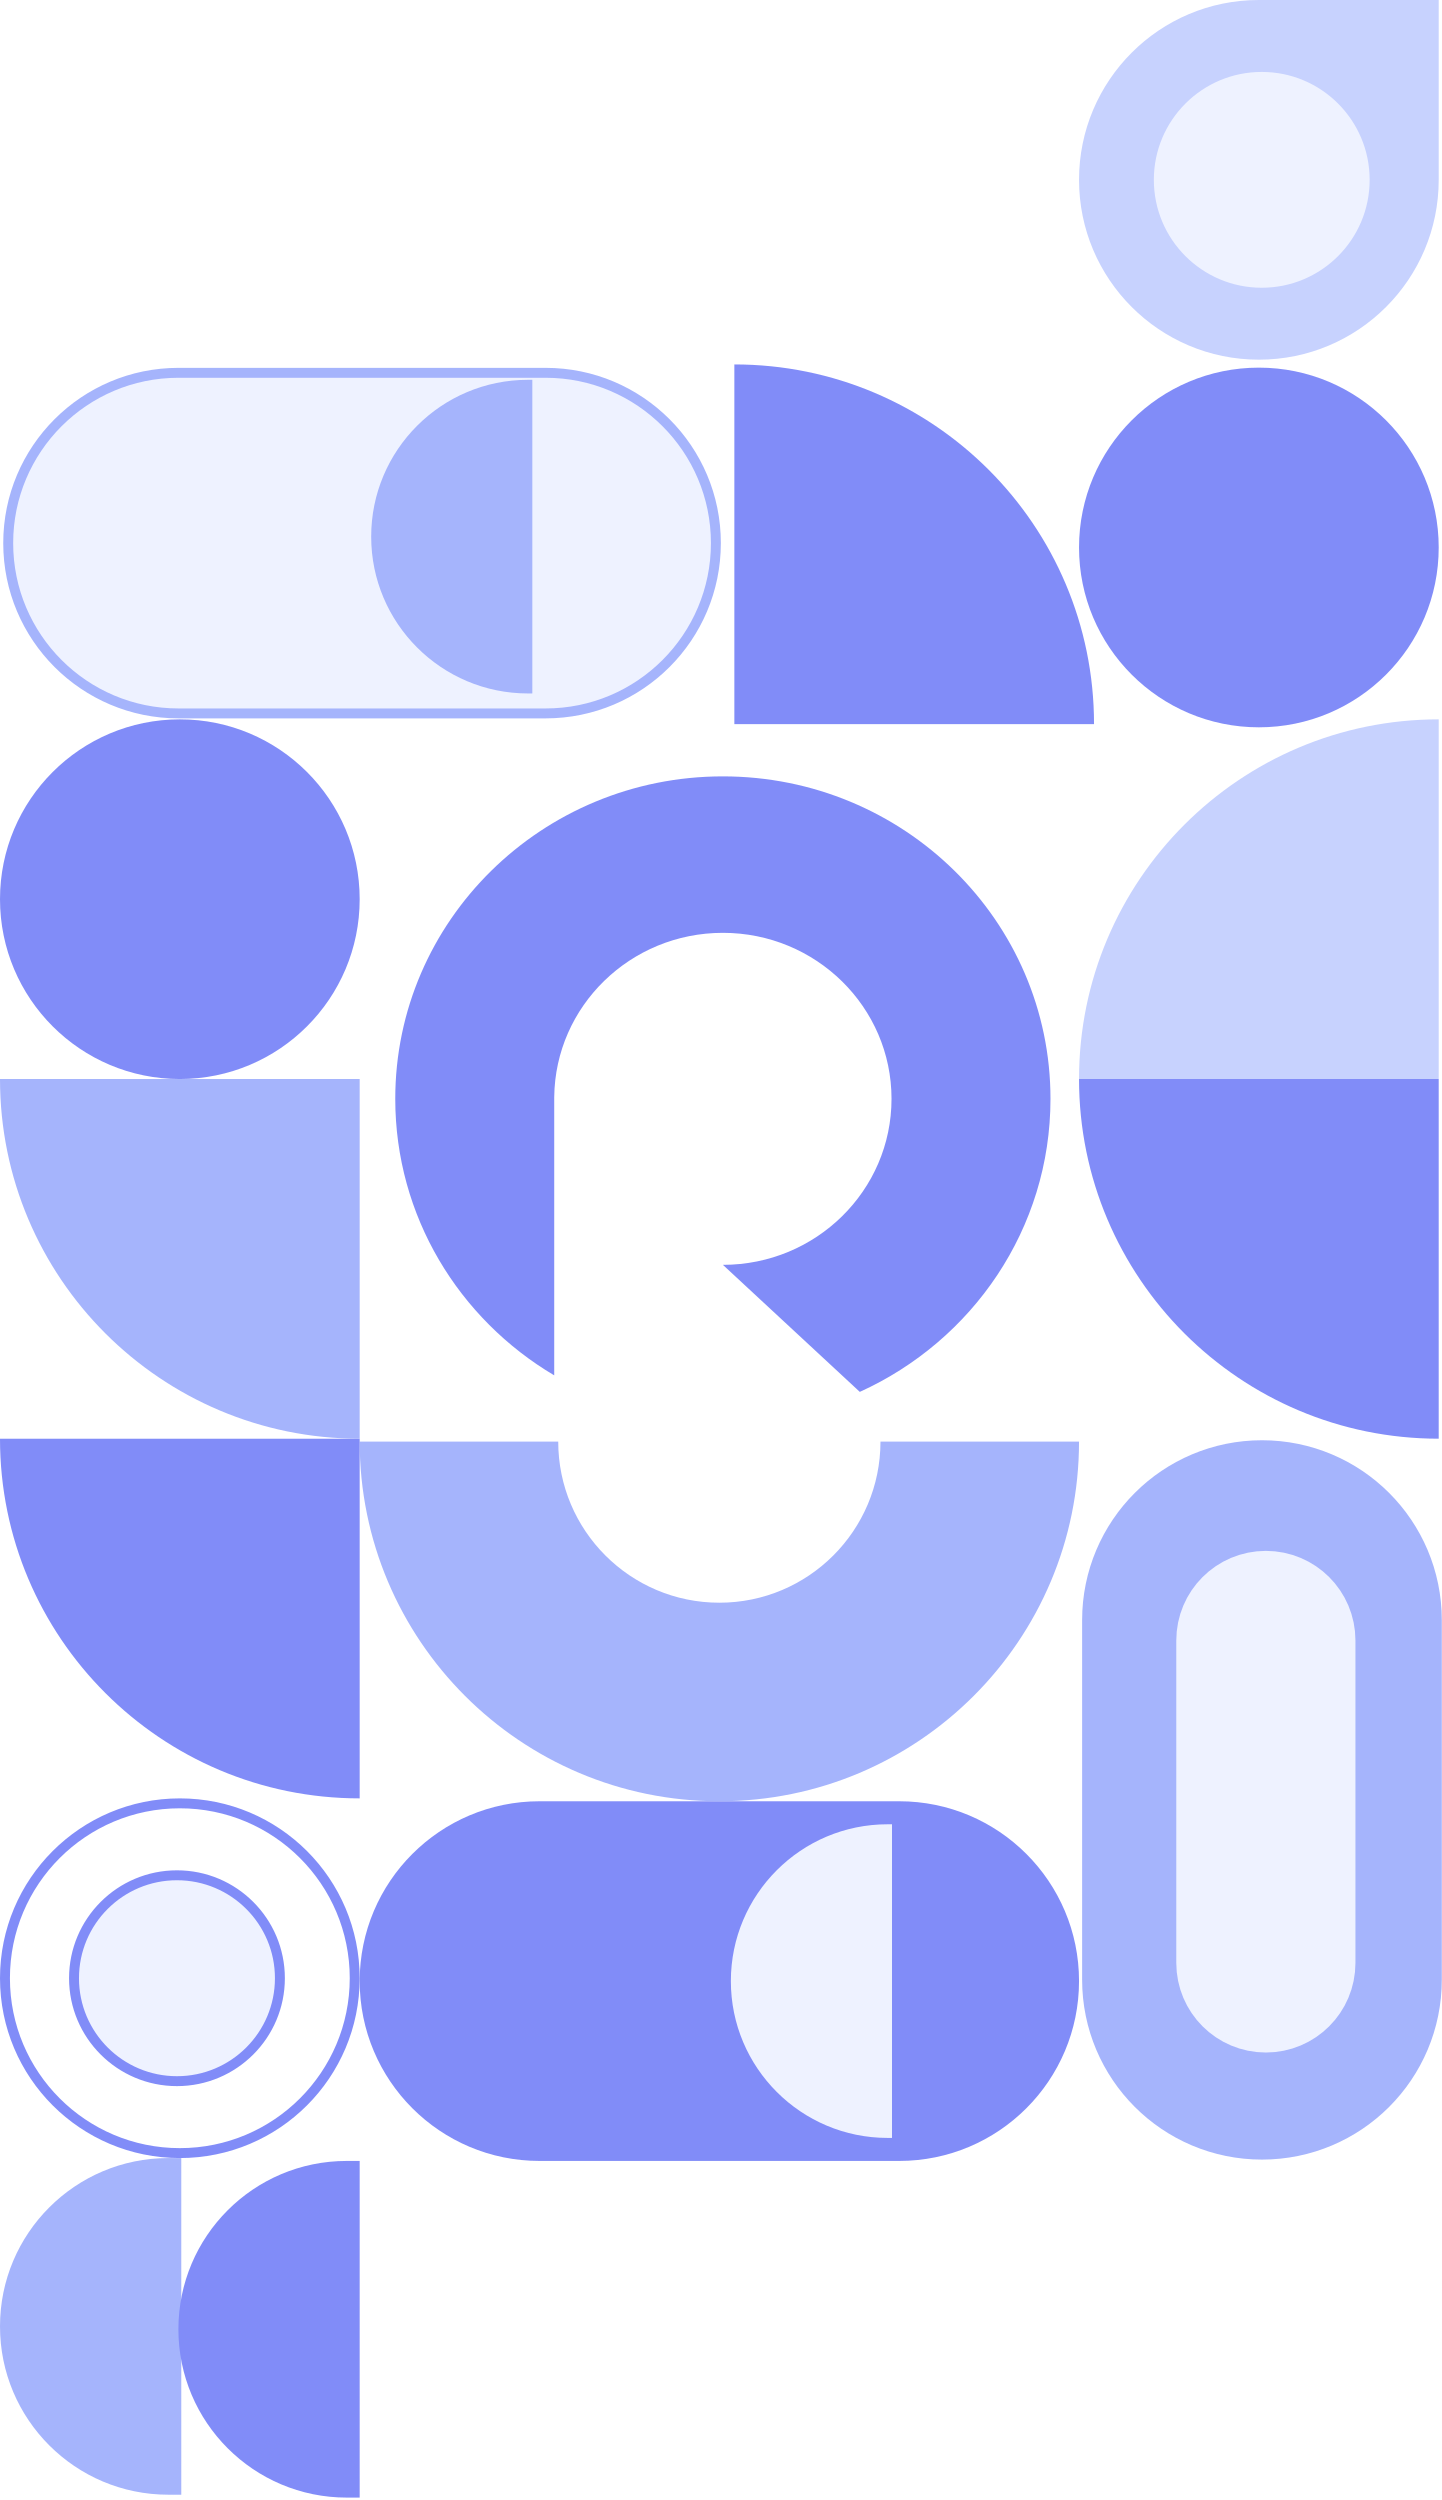
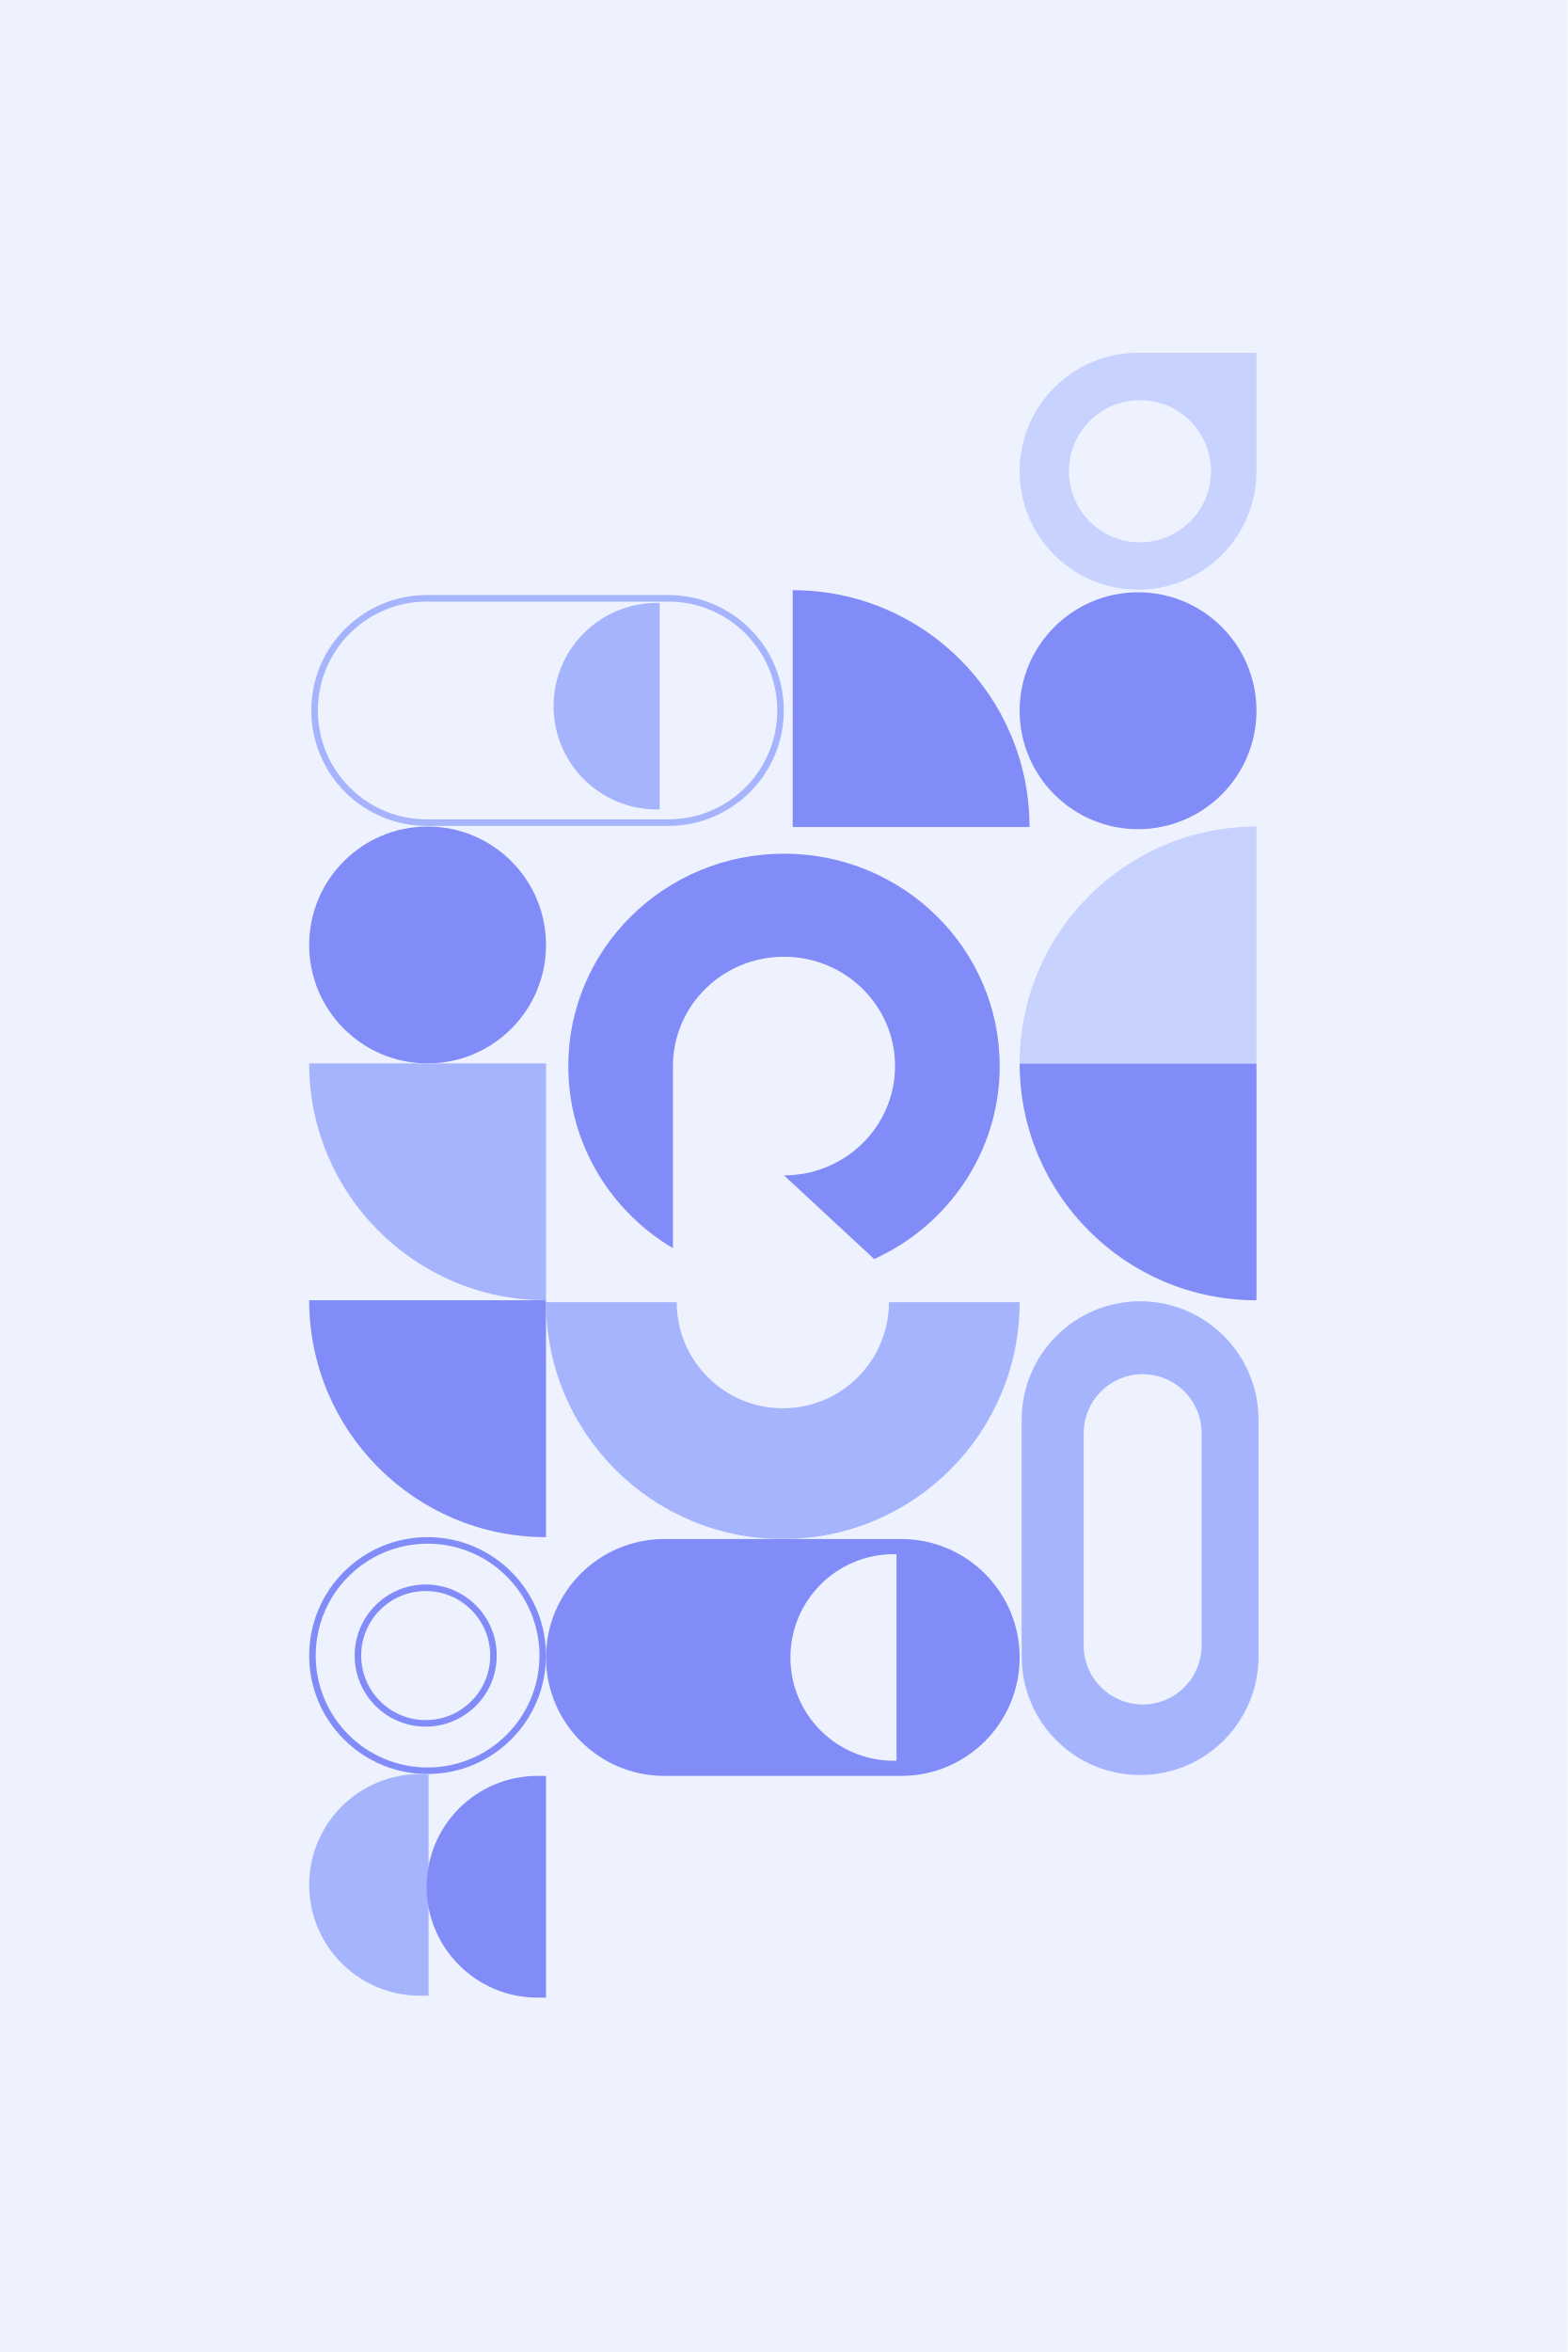
- <svg xmlns="http://www.w3.org/2000/svg" width="436" height="756" viewBox="0 0 436 756" fill="none">
-   <path d="M326.299 54.383C326.299 24.348 350.647 0 380.682 0H435.065V54.383C435.065 84.418 410.717 108.766 380.682 108.766C350.647 108.766 326.299 84.418 326.299 54.383Z" fill="#C7D2FE" />
-   <rect x="326.299" y="111.174" width="108.766" height="108.766" rx="54.383" fill="#818CF8" />
-   <rect x="347.248" y="633.048" width="177.504" height="68.738" rx="34.369" transform="rotate(-90 347.248 633.048)" fill="#A5B4FC" stroke="#A5B4FC" stroke-width="40.028" />
-   <rect x="369.253" y="607.139" width="124.61" height="27.089" rx="13.545" transform="rotate(-90 369.253 607.139)" fill="#EEF2FF" stroke="#EEF2FF" stroke-width="27.089" />
-   <rect x="326.299" y="653.467" width="217.532" height="108.766" rx="54.383" transform="rotate(-180 326.299 653.467)" fill="#818CF8" />
-   <path d="M216.484 164.238C216.484 192.681 193.427 215.738 164.984 215.738L53.981 215.738C25.539 215.738 2.481 192.681 2.481 164.238C2.481 135.795 25.539 112.738 53.981 112.738L164.984 112.738C193.427 112.738 216.484 135.795 216.484 164.238Z" fill="#EEF2FF" stroke="#A5B4FC" stroke-width="3.002" />
-   <rect y="217.532" width="108.766" height="108.766" rx="54.383" fill="#818CF8" />
-   <rect x="22.384" y="567.085" width="62.258" height="62.258" rx="31.129" fill="#EEF2FF" stroke="#818CF8" stroke-width="3.002" />
-   <rect x="348.922" y="21.753" width="65.26" height="65.26" rx="32.63" fill="#EEF2FF" />
-   <path fill-rule="evenodd" clip-rule="evenodd" d="M108.766 435.935C108.767 496.005 157.463 544.701 217.532 544.701C277.602 544.701 326.298 496.005 326.299 435.935H266.257C266.256 462.844 244.442 484.659 217.532 484.659C190.623 484.659 168.809 462.844 168.808 435.935H108.766Z" fill="#A5B4FC" />
-   <path d="M0 326.298H108.766V435.064C48.696 435.064 0 386.368 0 326.298Z" fill="#A5B4FC" />
-   <path d="M0 435.064H108.766V543.831C48.696 543.831 0 495.134 0 435.064Z" fill="#818CF8" />
-   <path d="M330.834 218.969H222.068V110.203C282.138 110.203 330.834 158.899 330.834 218.969Z" fill="#818CF8" />
-   <path d="M326.299 326.298H435.065V435.064C374.995 435.064 326.299 386.368 326.299 326.298Z" fill="#818CF8" />
-   <path d="M435.065 217.532V326.298H326.298C326.298 266.228 374.995 217.532 435.065 217.532Z" fill="#C7D2FE" />
-   <rect x="1.501" y="545.331" width="105.764" height="105.764" rx="52.882" stroke="#818CF8" stroke-width="3.002" />
-   <path fill-rule="evenodd" clip-rule="evenodd" d="M50.903 652.596C22.79 652.596 0 675.386 0 703.499C0 731.611 22.79 754.401 50.903 754.401H54.819V652.597H58.063C57.997 652.596 57.93 652.596 57.864 652.596H50.903Z" fill="#A5B4FC" />
-   <path fill-rule="evenodd" clip-rule="evenodd" d="M268.435 551.662C242.244 551.662 221.013 572.893 221.013 599.084C221.013 625.274 242.244 646.506 268.435 646.506H269.74V551.662H270.359C270.33 551.662 270.301 551.662 270.272 551.662H268.435Z" fill="#EEF2FF" />
-   <path fill-rule="evenodd" clip-rule="evenodd" d="M159.669 114.857C133.479 114.857 112.247 136.089 112.247 162.279C112.247 188.469 133.479 209.701 159.669 209.701H160.974V114.857H161.658C161.608 114.857 161.557 114.857 161.506 114.857H159.669Z" fill="#A5B4FC" />
-   <path fill-rule="evenodd" clip-rule="evenodd" d="M108.766 653.467H104.851C76.738 653.467 53.948 676.257 53.948 704.369C53.948 732.482 76.738 755.272 104.851 755.272H111.812C111.843 755.272 111.874 755.272 111.905 755.272H108.766V653.467Z" fill="#818CF8" />
-   <mask id="mask0_8567_21125" style="mask-type:alpha" maskUnits="userSpaceOnUse" x="108" y="218" width="219" height="218">
-     <path d="M108.766 326.672C108.766 267.411 156.807 218.403 216.069 218.403H326.299V326.69C326.299 387.024 277.388 435.935 217.053 435.935C157.248 435.935 108.766 386.478 108.766 326.672Z" fill="#C7D2FE" />
-   </mask>
-   <g mask="url(#mask0_8567_21125)">
-     <path d="M260.004 420.905C294.04 405.47 317.665 371.596 317.665 332.29C317.665 278.434 273.311 234.775 218.596 234.775C163.882 234.775 119.527 278.434 119.527 332.29C119.527 367.786 138.794 398.852 167.596 415.908V331.713L167.599 331.716C167.912 304.256 190.624 282.09 218.596 282.09C246.763 282.09 269.596 304.565 269.596 332.29C269.596 360.012 246.768 382.485 218.606 382.49L260.004 420.905Z" fill="#818CF8" />
-   </g>
+ <svg xmlns="http://www.w3.org/2000/svg" width="720" height="1080" viewBox="0 0 720 1080" fill="none">
+   <rect width="720" height="1080" fill="#EEF2FF" />
+   <rect x="489.248" y="795.048" width="177.504" height="68.738" rx="34.369" transform="rotate(-90 489.248 795.048)" fill="#A5B4FC" stroke="#A5B4FC" stroke-width="40.028" />
+   <rect x="511.253" y="769.14" width="124.61" height="27.089" rx="13.545" transform="rotate(-90 511.253 769.14)" fill="#EEF2FF" stroke="#EEF2FF" stroke-width="27.089" />
+   <rect x="468.299" y="815.467" width="217.532" height="108.766" rx="54.383" transform="rotate(-180 468.299 815.467)" fill="#818CF8" />
+   <path d="M306.984 377.738H195.982C167.539 377.738 144.482 354.681 144.482 326.238C144.482 297.795 167.539 274.738 195.982 274.738H306.984C335.427 274.738 358.484 297.795 358.484 326.238C358.484 354.681 335.427 377.738 306.984 377.738Z" fill="#EEF2FF" stroke="#A5B4FC" stroke-width="3.002" />
+   <rect x="142" y="379.532" width="108.766" height="108.766" rx="54.383" fill="#818CF8" />
+   <rect x="164.384" y="729.084" width="62.258" height="62.258" rx="31.129" fill="#EEF2FF" stroke="#818CF8" stroke-width="3.002" />
+   <path d="M468.299 216.383C468.299 186.348 492.647 162 522.682 162H577.065V216.383C577.065 246.418 552.717 270.766 522.682 270.766V270.766C492.647 270.766 468.299 246.418 468.299 216.383V216.383Z" fill="#C7D2FE" />
+   <rect x="468.299" y="271.971" width="108.766" height="108.766" rx="54.383" fill="#818CF8" />
+   <rect x="490.922" y="183.753" width="65.26" height="65.26" rx="32.63" fill="#EEF2FF" />
+   <path fill-rule="evenodd" clip-rule="evenodd" d="M250.767 597.935C250.767 658.005 299.463 706.7 359.533 706.7C419.602 706.7 468.298 658.005 468.299 597.935H408.257C408.257 624.844 386.442 646.659 359.533 646.659C332.623 646.659 310.809 624.844 310.808 597.935H250.767Z" fill="#A5B4FC" />
+   <path d="M142 488.298H250.766V597.064V597.064C190.696 597.064 142 548.368 142 488.298V488.298Z" fill="#A5B4FC" />
+   <path d="M142 597.064H250.766V705.83V705.83C190.696 705.83 142 657.134 142 597.064V597.064Z" fill="#818CF8" />
+   <path d="M472.834 379.766H364.068V271V271C424.138 271 472.834 319.696 472.834 379.766V379.766Z" fill="#818CF8" />
+   <path d="M468.299 488.298H577.065V597.064V597.064C516.995 597.064 468.299 548.368 468.299 488.298V488.298Z" fill="#818CF8" />
+   <path d="M577.064 379.532V488.298H468.298V488.298C468.298 428.228 516.995 379.532 577.064 379.532V379.532Z" fill="#C7D2FE" />
+   <rect x="143.501" y="707.331" width="105.764" height="105.764" rx="52.882" stroke="#818CF8" stroke-width="3.002" />
+   <path fill-rule="evenodd" clip-rule="evenodd" d="M192.903 814.596C164.79 814.596 142 837.386 142 865.499C142 893.612 164.79 916.401 192.903 916.401H196.818V814.597H200.063C199.997 814.597 199.93 814.596 199.864 814.596H192.903Z" fill="#A5B4FC" />
+   <path fill-rule="evenodd" clip-rule="evenodd" d="M410.435 713.662C384.244 713.662 363.013 734.893 363.013 761.084C363.013 787.274 384.244 808.506 410.435 808.506H411.74V713.662H412.359C412.33 713.662 412.301 713.662 412.272 713.662H410.435Z" fill="#EEF2FF" />
+   <path fill-rule="evenodd" clip-rule="evenodd" d="M301.669 276.857C275.479 276.857 254.247 298.088 254.247 324.279C254.247 350.469 275.479 371.701 301.669 371.701H302.974V276.857H303.658C303.608 276.857 303.557 276.857 303.506 276.857H301.669Z" fill="#A5B4FC" />
+   <path fill-rule="evenodd" clip-rule="evenodd" d="M250.766 815.467H246.851C218.738 815.467 195.948 838.257 195.948 866.369C195.948 894.482 218.738 917.272 246.851 917.272H253.812C253.843 917.272 253.874 917.272 253.905 917.272H250.766V815.467Z" fill="#818CF8" />
+   <path d="M401.477 578.13C435.513 562.695 459.138 528.821 459.138 489.515C459.138 435.659 414.783 392 360.069 392C305.355 392 261 435.659 261 489.515C261 525.011 280.267 556.077 309.069 573.134V488.938L309.072 488.941C309.385 461.481 332.097 439.315 360.069 439.315C388.236 439.315 411.069 461.79 411.069 489.515C411.069 517.237 388.241 539.71 360.079 539.715L401.477 578.13Z" fill="#818CF8" />
</svg>
